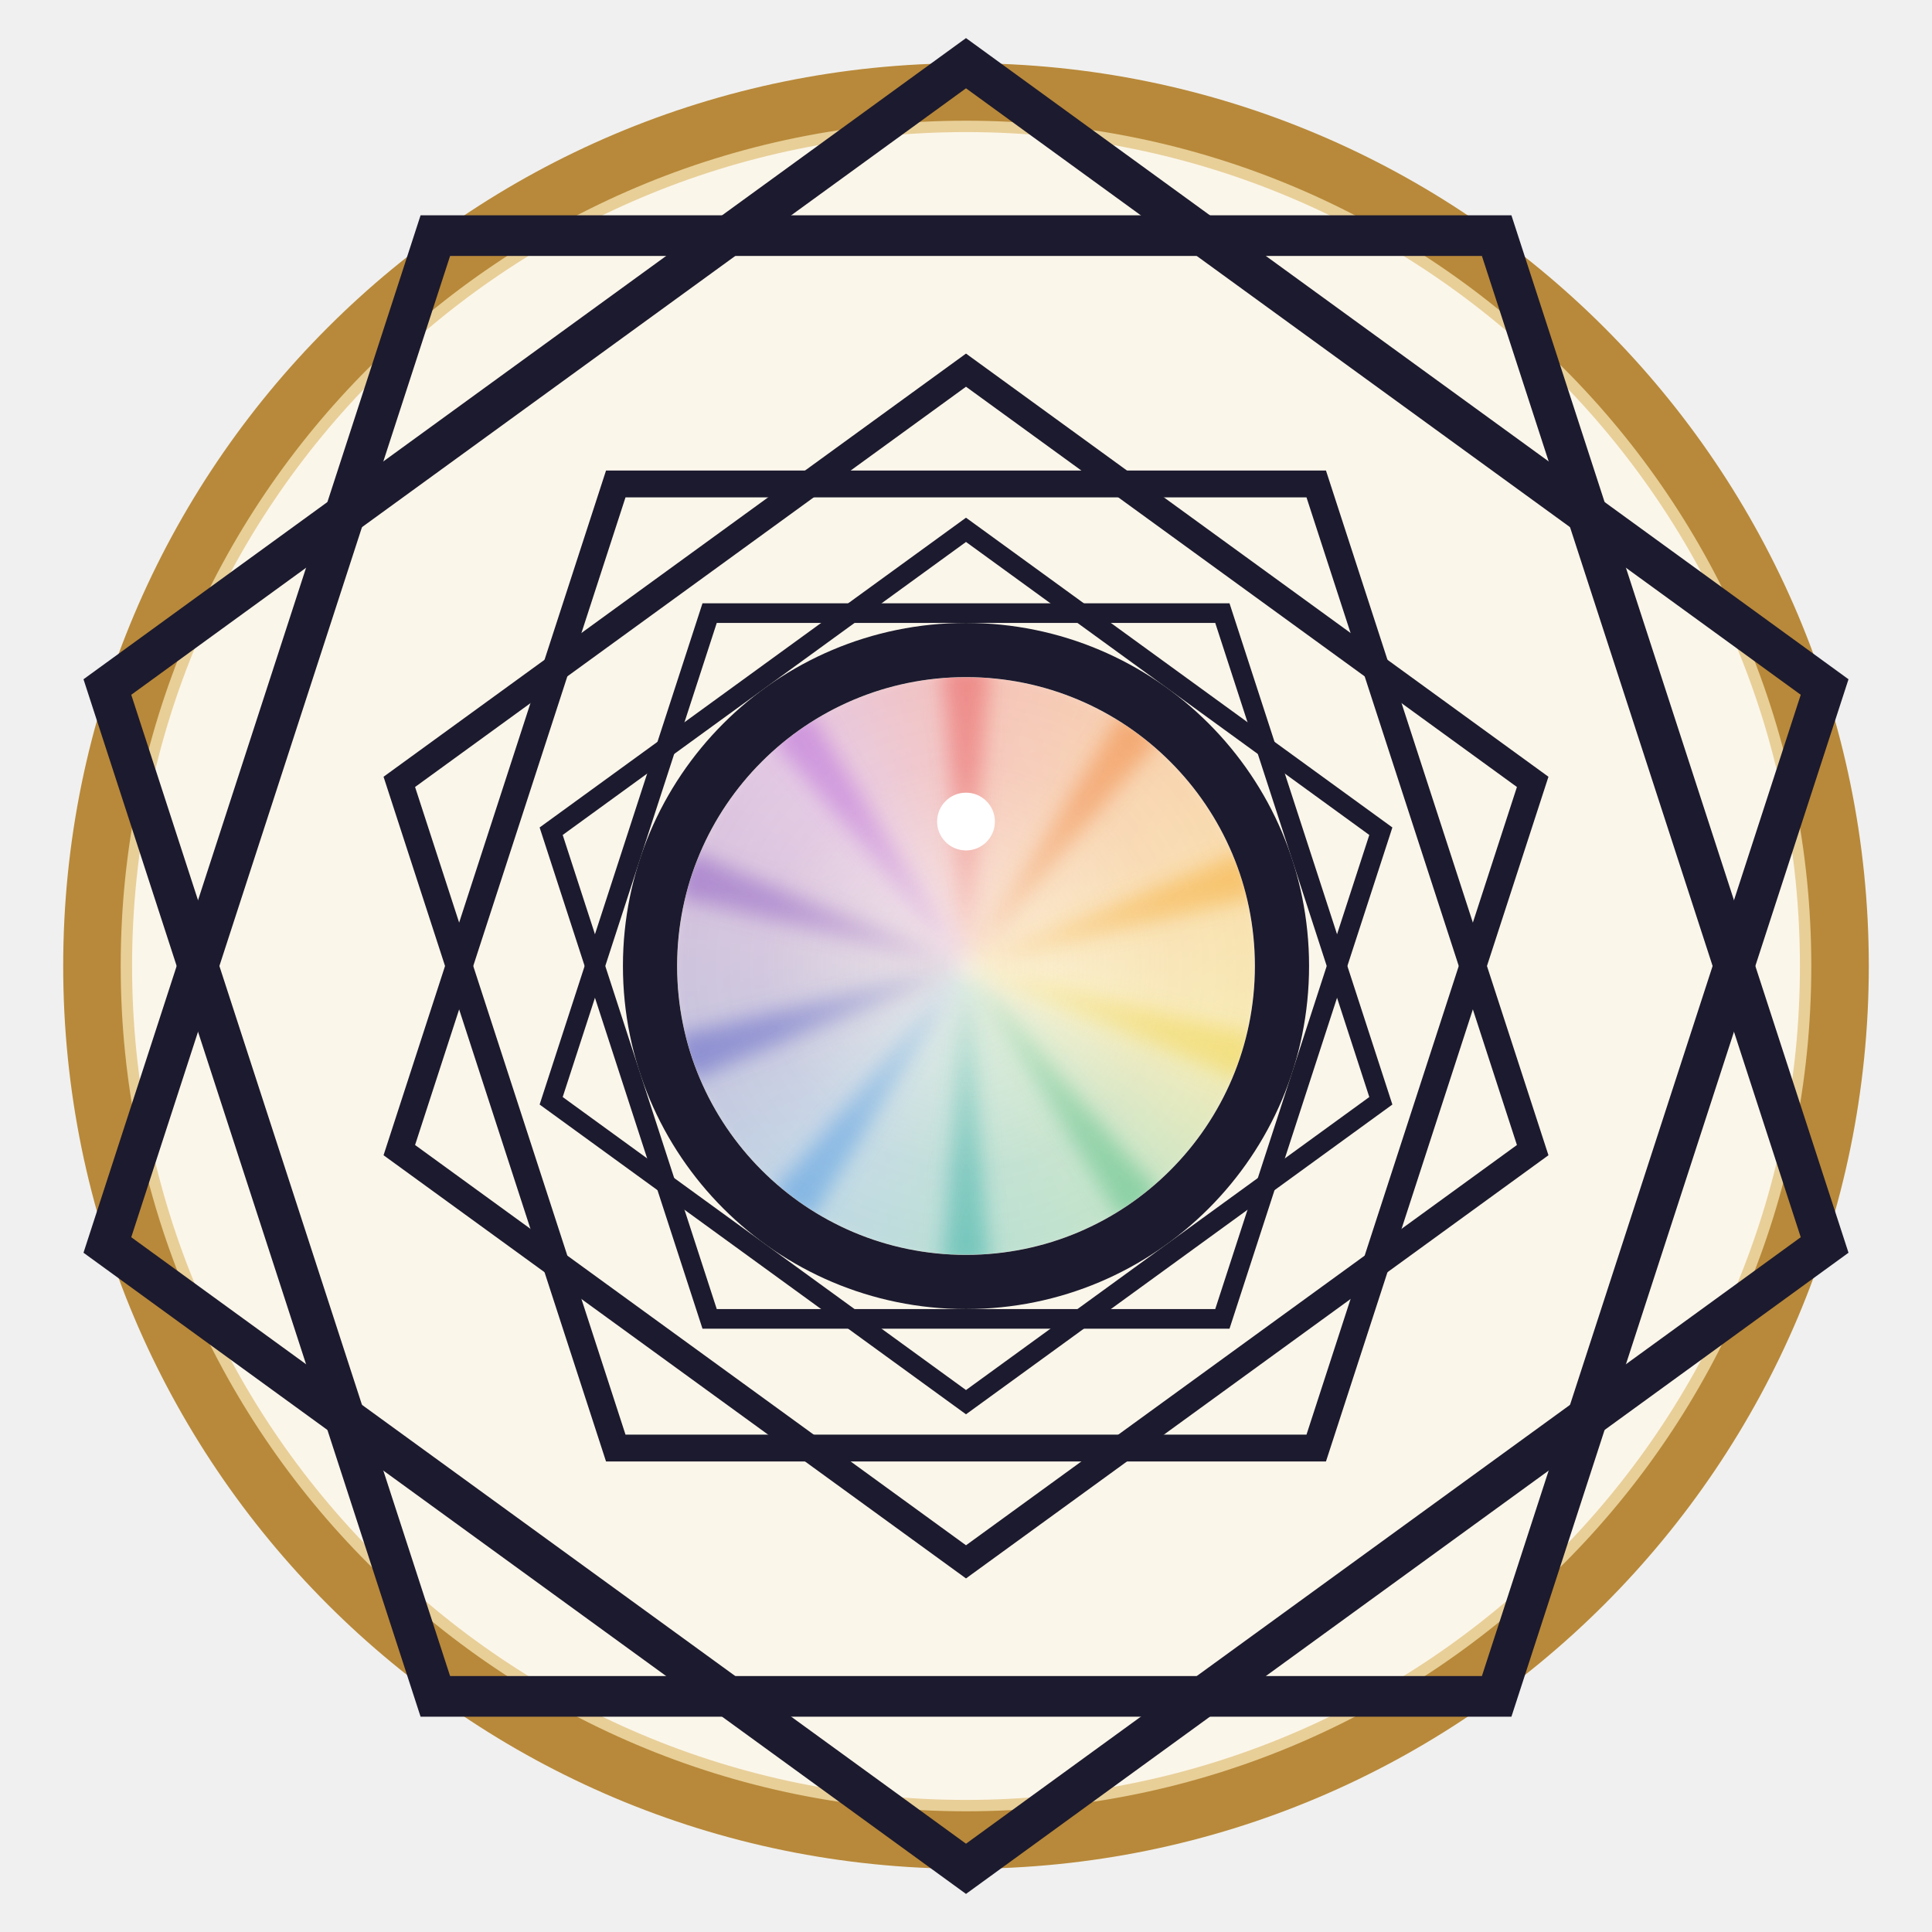
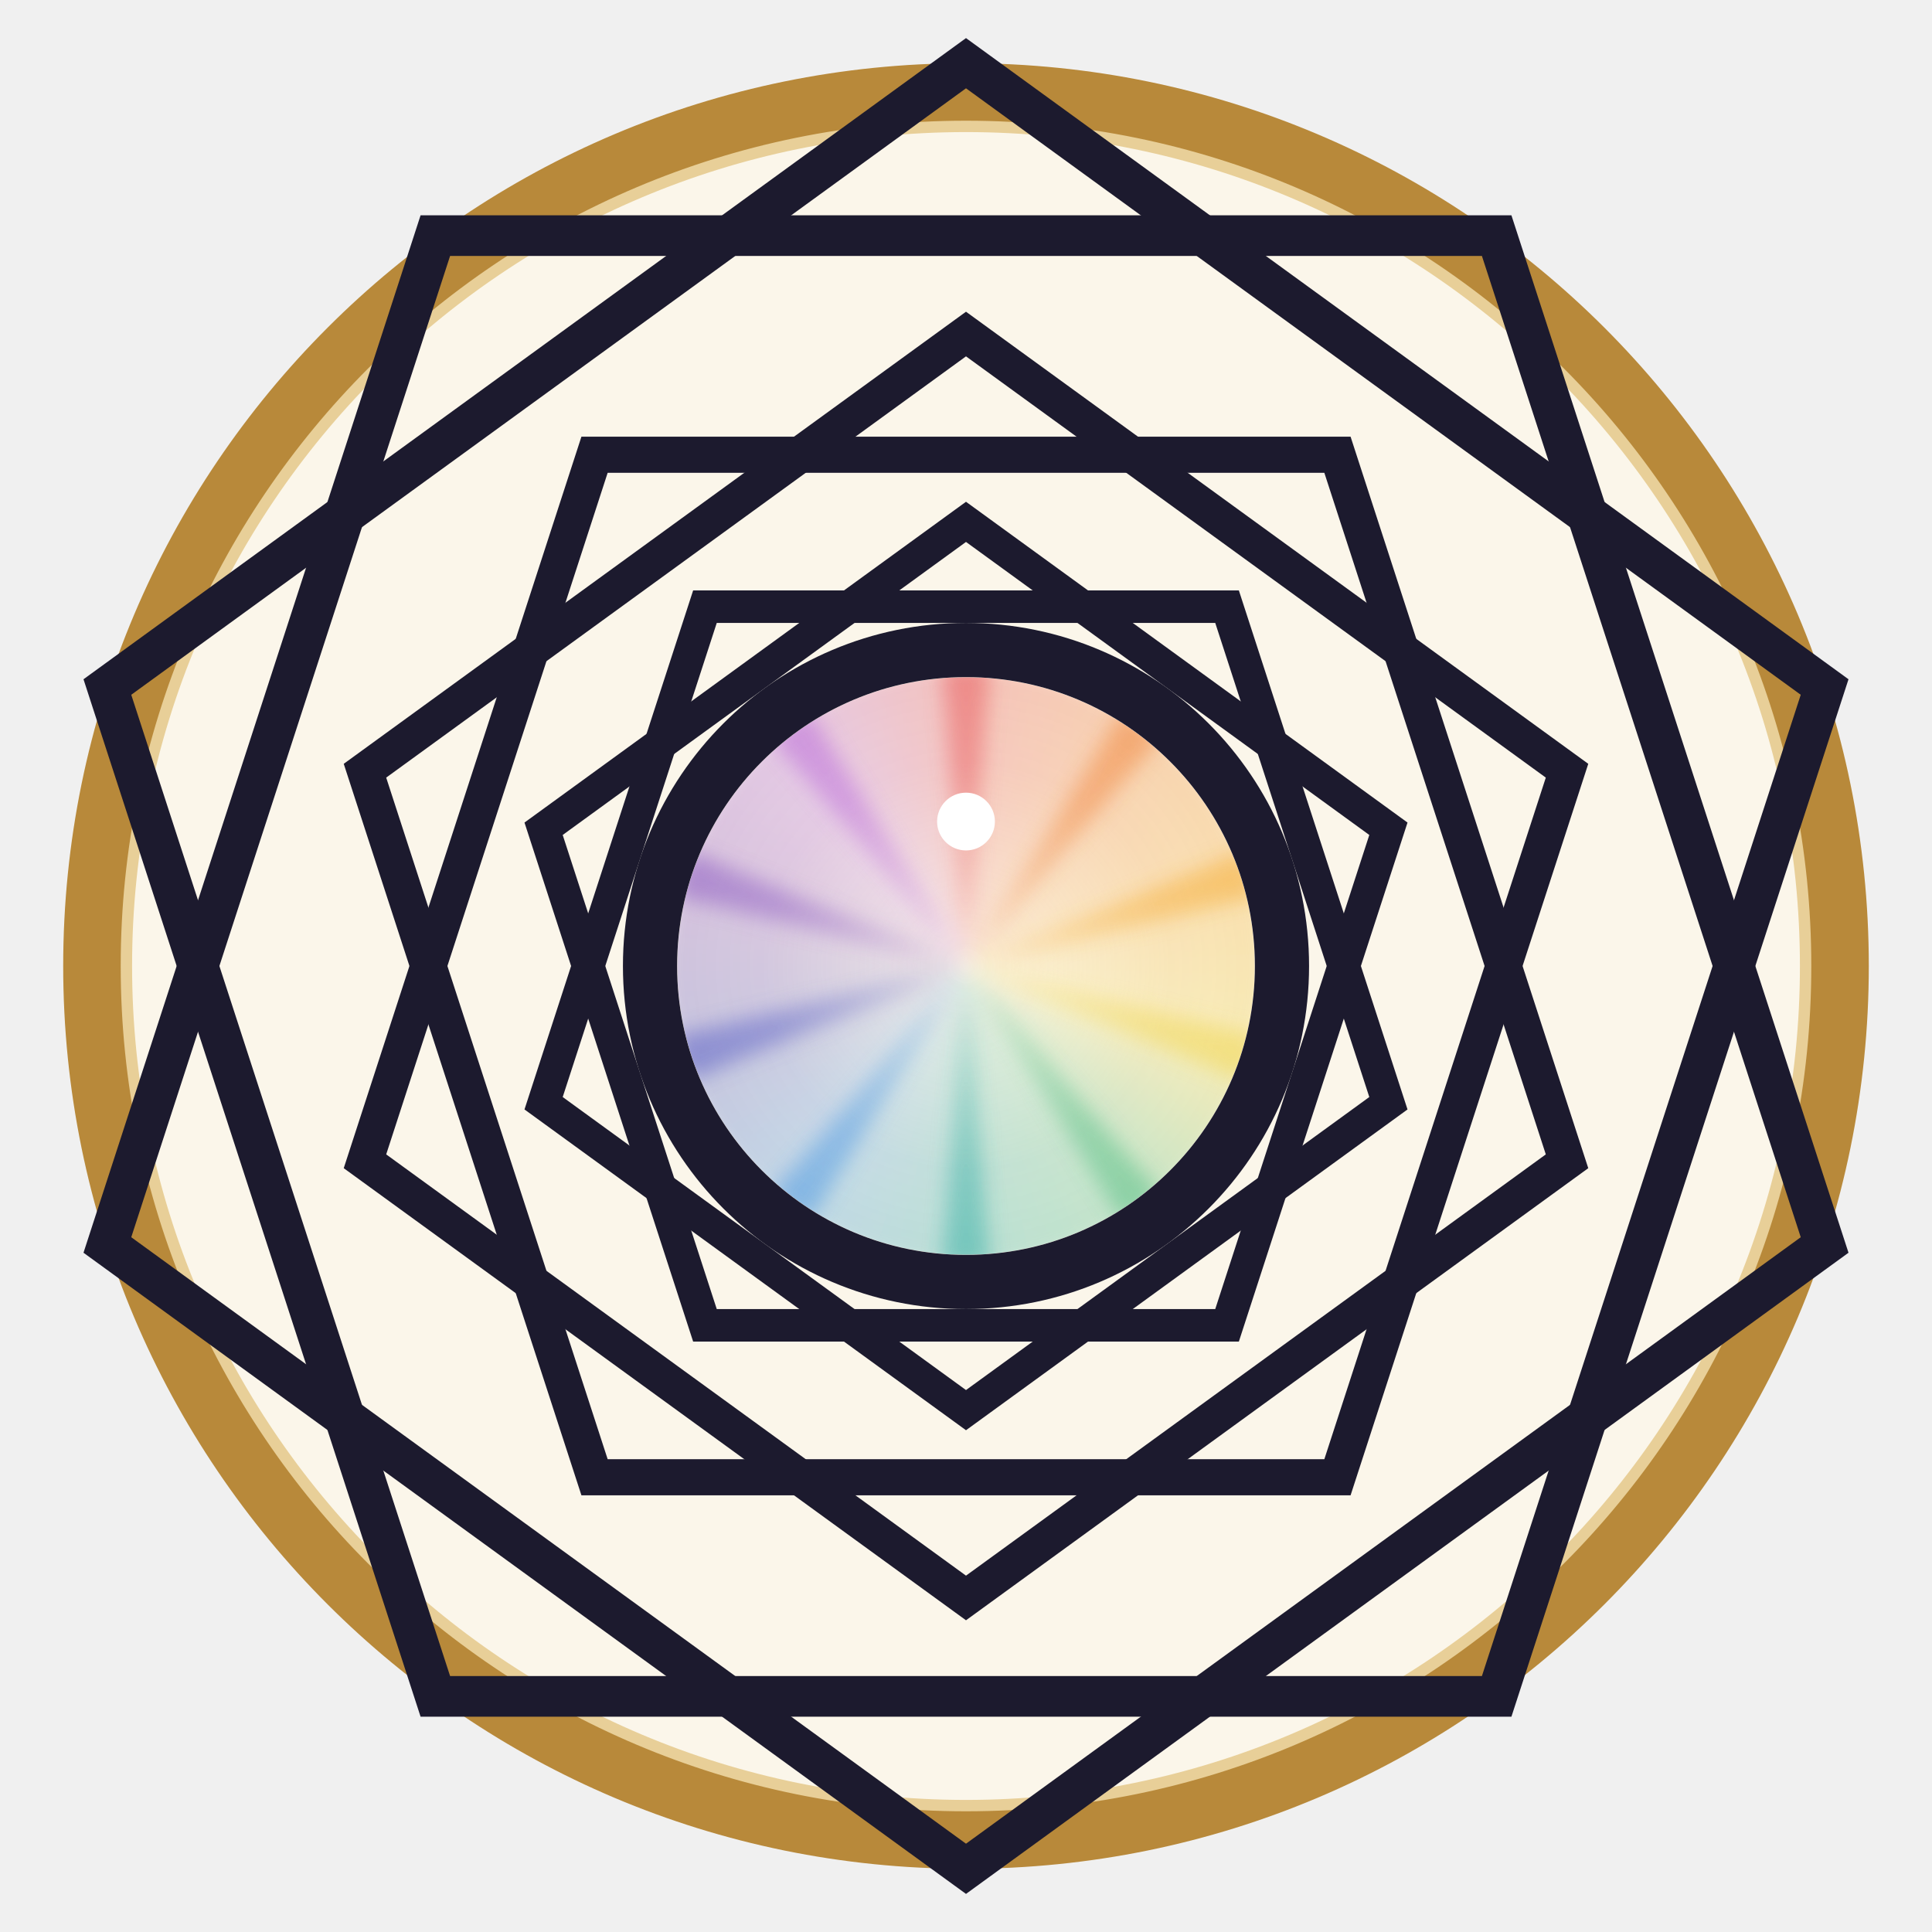
<svg xmlns="http://www.w3.org/2000/svg" viewBox="-107.00 -107.00 214.00 214.00" role="img" aria-label="Sisters of Sonder">
  <defs>
    <clipPath id="drop">
      <circle r="32.000" />
    </clipPath>
    <filter id="soft" x="-20%" y="-20%" width="140%" height="140%">
      <feGaussianBlur stdDeviation="1.120" />
    </filter>
    <radialGradient id="streak-ramp" gradientUnits="userSpaceOnUse" cx="0" cy="0" r="32.000">
      <stop offset="0" stop-color="#fff" stop-opacity=".35" />
      <stop offset=".7" stop-color="#fff" stop-opacity=".9" />
      <stop offset="1" stop-color="#fff" />
    </radialGradient>
    <mask id="streak-fade" maskUnits="userSpaceOnUse" x="-32.000" y="-32.000" width="64.000" height="64.000">
      <circle r="32.000" fill="url(#streak-ramp)" />
    </mask>
  </defs>
  <circle r="96.500" fill="#fbf6ea" />
  <circle r="96.500" fill="none" stroke="#b8893a" stroke-width="7.000" />
  <circle r="93.000" fill="none" stroke="#e8cf98" stroke-width="1.260" />
  <polygon points="0.000,-100.000 95.106,-30.902 58.779,80.902 -58.779,80.902 -95.106,-30.902" fill="none" stroke="#1c1a2e" stroke-width="4.500" stroke-linejoin="miter" />
  <polygon points="58.779,-80.902 95.106,30.902 0.000,100.000 -95.106,30.902 -58.779,-80.902" fill="none" stroke="#1c1a2e" stroke-width="4.500" stroke-linejoin="miter" />
-   <polygon points="0.000,-66.000 62.770,-20.395 38.794,53.395 -38.794,53.395 -62.770,-20.395" fill="none" stroke="#1c1a2e" stroke-width="2.970" stroke-linejoin="miter" />
-   <polygon points="38.794,-53.395 62.770,20.395 0.000,66.000 -62.770,20.395 -38.794,-53.395" fill="none" stroke="#1c1a2e" stroke-width="2.970" stroke-linejoin="miter" />
-   <polygon points="0.000,-48.314 45.950,-14.930 28.398,39.087 -28.398,39.087 -45.950,-14.930" fill="none" stroke="#1c1a2e" stroke-width="2.174" stroke-linejoin="miter" />
-   <polygon points="28.398,-39.087 45.950,14.930 0.000,48.314 -45.950,14.930 -28.398,-39.087" fill="none" stroke="#1c1a2e" stroke-width="2.174" stroke-linejoin="miter" />
+   <polygon points="0.000,-70.000 66.574,-21.631 41.145,56.631 -41.145,56.631 -66.574,-21.631" fill="none" stroke="#1c1a2e" stroke-width="4.000" stroke-linejoin="miter" />
+   <polygon points="41.145,-56.631 66.574,21.631 0.000,70.000 -66.574,21.631 -41.145,-56.631" fill="none" stroke="#1c1a2e" stroke-width="4.000" stroke-linejoin="miter" />
+   <polygon points="0.000,-49.196 46.788,-15.202 28.916,39.800 -28.916,39.800 -46.788,-15.202" fill="none" stroke="#1c1a2e" stroke-width="3.600" stroke-linejoin="miter" />
+   <polygon points="28.916,-39.800 46.788,15.202 0.000,49.196 -46.788,15.202 -28.916,-39.800" fill="none" stroke="#1c1a2e" stroke-width="3.600" stroke-linejoin="miter" />
  <circle r="32.000" fill="url(#water)" />
  <g clip-path="url(#drop)" mask="url(#streak-fade)" filter="url(#soft)" opacity="0.3">
    <path d="M0,0 L-0.176,-33.600 L1.348,-33.573 Z" fill="#e5494c" />
    <path d="M0,0 L0.997,-33.585 L2.519,-33.505 Z" fill="#e64c4a" />
    <path d="M0,0 L2.168,-33.530 L3.687,-33.397 Z" fill="#e74f48" />
    <path d="M0,0 L3.337,-33.434 L4.850,-33.248 Z" fill="#e75246" />
    <path d="M0,0 L4.502,-33.297 L6.008,-33.059 Z" fill="#e85444" />
    <path d="M0,0 L5.661,-33.120 L7.158,-32.829 Z" fill="#e85742" />
    <path d="M0,0 L6.814,-32.902 L8.299,-32.559 Z" fill="#e95a40" />
    <path d="M0,0 L7.958,-32.644 L9.430,-32.249 Z" fill="#ea5d3e" />
    <path d="M0,0 L9.092,-32.346 L10.550,-31.901 Z" fill="#ea603c" />
    <path d="M0,0 L10.216,-32.009 L11.657,-31.513 Z" fill="#eb623b" />
    <path d="M0,0 L11.326,-31.633 L12.750,-31.087 Z" fill="#eb6539" />
    <path d="M0,0 L12.423,-31.219 L13.827,-30.623 Z" fill="#ec6837" />
    <path d="M0,0 L13.505,-30.766 L14.887,-30.122 Z" fill="#ed6b35" />
    <path d="M0,0 L14.571,-30.276 L15.929,-29.584 Z" fill="#ed6e33" />
    <path d="M0,0 L15.619,-29.749 L16.952,-29.010 Z" fill="#ee7031" />
    <path d="M0,0 L16.647,-29.186 L17.954,-28.401 Z" fill="#ee732f" />
    <path d="M0,0 L17.656,-28.587 L18.934,-27.757 Z" fill="#ef762d" />
    <path d="M0,0 L18.643,-27.954 L19.892,-27.079 Z" fill="#f0792b" />
    <path d="M0,0 L19.607,-27.286 L20.825,-26.368 Z" fill="#f07b2a" />
    <path d="M0,0 L20.547,-26.585 L21.732,-25.626 Z" fill="#f07e2a" />
    <path d="M0,0 L21.463,-25.852 L22.613,-24.852 Z" fill="#f18029" />
    <path d="M0,0 L22.352,-25.087 L23.467,-24.047 Z" fill="#f18229" />
    <path d="M0,0 L23.214,-24.292 L24.292,-23.214 Z" fill="#f18528" />
    <path d="M0,0 L24.047,-23.467 L25.087,-22.352 Z" fill="#f28728" />
    <path d="M0,0 L24.852,-22.613 L25.852,-21.463 Z" fill="#f28a28" />
    <path d="M0,0 L25.626,-21.732 L26.585,-20.547 Z" fill="#f28c28" />
    <path d="M0,0 L26.368,-20.825 L27.286,-19.607 Z" fill="#f28e27" />
    <path d="M0,0 L27.079,-19.892 L27.954,-18.643 Z" fill="#f39127" />
    <path d="M0,0 L27.757,-18.934 L28.587,-17.656 Z" fill="#f39326" />
    <path d="M0,0 L28.401,-17.954 L29.186,-16.647 Z" fill="#f39526" />
    <path d="M0,0 L29.010,-16.952 L29.749,-15.619 Z" fill="#f39826" />
    <path d="M0,0 L29.584,-15.929 L30.276,-14.571 Z" fill="#f49a26" />
    <path d="M0,0 L30.122,-14.887 L30.766,-13.505 Z" fill="#f49d25" />
    <path d="M0,0 L30.623,-13.827 L31.219,-12.423 Z" fill="#f49f25" />
    <path d="M0,0 L31.087,-12.750 L31.633,-11.326 Z" fill="#f5a124" />
    <path d="M0,0 L31.513,-11.657 L32.009,-10.216 Z" fill="#f5a424" />
    <path d="M0,0 L31.901,-10.550 L32.346,-9.092 Z" fill="#f5a625" />
    <path d="M0,0 L32.249,-9.430 L32.644,-7.958 Z" fill="#f4a926" />
    <path d="M0,0 L32.559,-8.299 L32.902,-6.814 Z" fill="#f4ab28" />
    <path d="M0,0 L32.829,-7.158 L33.120,-5.661 Z" fill="#f4ae29" />
    <path d="M0,0 L33.059,-6.008 L33.297,-4.502 Z" fill="#f4b02b" />
    <path d="M0,0 L33.248,-4.850 L33.434,-3.337 Z" fill="#f3b32c" />
    <path d="M0,0 L33.397,-3.687 L33.530,-2.168 Z" fill="#f3b52e" />
    <path d="M0,0 L33.505,-2.519 L33.585,-0.997 Z" fill="#f2b82f" />
    <path d="M0,0 L33.573,-1.348 L33.600,0.176 Z" fill="#f2ba31" />
    <path d="M0,0 L33.600,-0.176 L33.573,1.348 Z" fill="#f2bd32" />
    <path d="M0,0 L33.585,0.997 L33.505,2.519 Z" fill="#f2bf34" />
    <path d="M0,0 L33.530,2.168 L33.397,3.687 Z" fill="#f1c235" />
    <path d="M0,0 L33.434,3.337 L33.248,4.850 Z" fill="#f1c437" />
    <path d="M0,0 L33.297,4.502 L33.059,6.008 Z" fill="#f0c738" />
    <path d="M0,0 L33.120,5.661 L32.829,7.158 Z" fill="#f0c93a" />
    <path d="M0,0 L32.902,6.814 L32.559,8.299 Z" fill="#f0cc3b" />
    <path d="M0,0 L32.644,7.958 L32.249,9.430 Z" fill="#f0ce3d" />
    <path d="M0,0 L32.346,9.092 L31.901,10.550 Z" fill="#efd13e" />
    <path d="M0,0 L32.009,10.216 L31.513,11.657 Z" fill="#ead141" />
    <path d="M0,0 L31.633,11.326 L31.087,12.750 Z" fill="#e1d044" />
    <path d="M0,0 L31.219,12.423 L30.623,13.827 Z" fill="#d8cf47" />
    <path d="M0,0 L30.766,13.505 L30.122,14.887 Z" fill="#cecd4a" />
    <path d="M0,0 L30.276,14.571 L29.584,15.929 Z" fill="#c5cc4e" />
    <path d="M0,0 L29.749,15.619 L29.010,16.952 Z" fill="#bbca51" />
    <path d="M0,0 L29.186,16.647 L28.401,17.954 Z" fill="#b2c954" />
    <path d="M0,0 L28.587,17.656 L27.757,18.934 Z" fill="#a9c858" />
    <path d="M0,0 L27.954,18.643 L27.079,19.892 Z" fill="#9fc65b" />
    <path d="M0,0 L27.286,19.607 L26.368,20.825 Z" fill="#96c55e" />
    <path d="M0,0 L26.585,20.547 L25.626,21.732 Z" fill="#8cc361" />
    <path d="M0,0 L25.852,21.463 L24.852,22.613 Z" fill="#83c265" />
    <path d="M0,0 L25.087,22.352 L24.047,23.467 Z" fill="#7ac168" />
    <path d="M0,0 L24.292,23.214 L23.214,24.292 Z" fill="#70bf6b" />
    <path d="M0,0 L23.467,24.047 L22.352,25.087 Z" fill="#67be6f" />
    <path d="M0,0 L22.613,24.852 L21.463,25.852 Z" fill="#5dbc72" />
    <path d="M0,0 L21.732,25.626 L20.547,26.585 Z" fill="#54bb75" />
    <path d="M0,0 L20.825,26.368 L19.607,27.286 Z" fill="#4bba78" />
    <path d="M0,0 L19.892,27.079 L18.643,27.954 Z" fill="#45b97b" />
    <path d="M0,0 L18.934,27.757 L17.656,28.587 Z" fill="#43b87d" />
    <path d="M0,0 L17.954,28.401 L16.647,29.186 Z" fill="#41b77f" />
    <path d="M0,0 L16.952,29.010 L15.619,29.749 Z" fill="#3fb681" />
    <path d="M0,0 L15.929,29.584 L14.571,30.276 Z" fill="#3eb584" />
    <path d="M0,0 L14.887,30.122 L13.505,30.766 Z" fill="#3cb486" />
    <path d="M0,0 L13.827,30.623 L12.423,31.219 Z" fill="#3ab388" />
    <path d="M0,0 L12.750,31.087 L11.326,31.633 Z" fill="#38b28a" />
    <path d="M0,0 L11.657,31.513 L10.216,32.009 Z" fill="#36b18c" />
    <path d="M0,0 L10.550,31.901 L9.092,32.346 Z" fill="#34b08e" />
    <path d="M0,0 L9.430,32.249 L7.958,32.644 Z" fill="#32af90" />
    <path d="M0,0 L8.299,32.559 L6.814,32.902 Z" fill="#30ae92" />
    <path d="M0,0 L7.158,32.829 L5.661,33.120 Z" fill="#2ead94" />
    <path d="M0,0 L6.008,33.059 L4.502,33.297 Z" fill="#2cac96" />
    <path d="M0,0 L4.850,33.248 L3.337,33.434 Z" fill="#2bab99" />
    <path d="M0,0 L3.687,33.397 L2.168,33.530 Z" fill="#29aa9b" />
    <path d="M0,0 L2.519,33.505 L0.997,33.585 Z" fill="#27a99d" />
    <path d="M0,0 L1.348,33.573 L-0.176,33.600 Z" fill="#25a89f" />
    <path d="M0,0 L0.176,33.600 L-1.348,33.573 Z" fill="#25a7a2" />
    <path d="M0,0 L-0.997,33.585 L-2.519,33.505 Z" fill="#26a6a5" />
    <path d="M0,0 L-2.168,33.530 L-3.687,33.397 Z" fill="#27a5a9" />
    <path d="M0,0 L-3.337,33.434 L-4.850,33.248 Z" fill="#28a3ac" />
    <path d="M0,0 L-4.502,33.297 L-6.008,33.059 Z" fill="#2aa2b0" />
    <path d="M0,0 L-5.661,33.120 L-7.158,32.829 Z" fill="#2ba0b4" />
    <path d="M0,0 L-6.814,32.902 L-8.299,32.559 Z" fill="#2c9fb7" />
    <path d="M0,0 L-7.958,32.644 L-9.430,32.249 Z" fill="#2e9ebb" />
    <path d="M0,0 L-9.092,32.346 L-10.550,31.901 Z" fill="#2f9cbe" />
    <path d="M0,0 L-10.216,32.009 L-11.657,31.513 Z" fill="#309bc2" />
    <path d="M0,0 L-11.326,31.633 L-12.750,31.087 Z" fill="#3199c5" />
    <path d="M0,0 L-12.423,31.219 L-13.827,30.623 Z" fill="#3398c9" />
    <path d="M0,0 L-13.505,30.766 L-14.887,30.122 Z" fill="#3497cc" />
    <path d="M0,0 L-14.571,30.276 L-15.929,29.584 Z" fill="#3595d0" />
    <path d="M0,0 L-15.619,29.749 L-16.952,29.010 Z" fill="#3794d4" />
    <path d="M0,0 L-16.647,29.186 L-17.954,28.401 Z" fill="#3892d7" />
    <path d="M0,0 L-17.656,28.587 L-18.934,27.757 Z" fill="#3991db" />
    <path d="M0,0 L-18.643,27.954 L-19.892,27.079 Z" fill="#3a90de" />
    <path d="M0,0 L-19.607,27.286 L-20.825,26.368 Z" fill="#3b8ddf" />
    <path d="M0,0 L-20.547,26.585 L-21.732,25.626 Z" fill="#3c8ade" />
    <path d="M0,0 L-21.463,25.852 L-22.613,24.852 Z" fill="#3d86dc" />
    <path d="M0,0 L-22.352,25.087 L-23.467,24.047 Z" fill="#3e83da" />
    <path d="M0,0 L-23.214,24.292 L-24.292,23.214 Z" fill="#3f7fd8" />
    <path d="M0,0 L-24.047,23.467 L-25.087,22.352 Z" fill="#407bd7" />
    <path d="M0,0 L-24.852,22.613 L-25.852,21.463 Z" fill="#4078d5" />
    <path d="M0,0 L-25.626,21.732 L-26.585,20.547 Z" fill="#4174d4" />
    <path d="M0,0 L-26.368,20.825 L-27.286,19.607 Z" fill="#4271d2" />
    <path d="M0,0 L-27.079,19.892 L-27.954,18.643 Z" fill="#436dd0" />
    <path d="M0,0 L-27.757,18.934 L-28.587,17.656 Z" fill="#446ace" />
    <path d="M0,0 L-28.401,17.954 L-29.186,16.647 Z" fill="#4566cd" />
    <path d="M0,0 L-29.010,16.952 L-29.749,15.619 Z" fill="#4563cb" />
    <path d="M0,0 L-29.584,15.929 L-30.276,14.571 Z" fill="#465fca" />
    <path d="M0,0 L-30.122,14.887 L-30.766,13.505 Z" fill="#475bc8" />
    <path d="M0,0 L-30.623,13.827 L-31.219,12.423 Z" fill="#4858c6" />
    <path d="M0,0 L-31.087,12.750 L-31.633,11.326 Z" fill="#4954c4" />
    <path d="M0,0 L-31.513,11.657 L-32.009,10.216 Z" fill="#4a51c3" />
    <path d="M0,0 L-31.901,10.550 L-32.346,9.092 Z" fill="#4c4fc2" />
    <path d="M0,0 L-32.249,9.430 L-32.644,7.958 Z" fill="#4e4ec2" />
    <path d="M0,0 L-32.559,8.299 L-32.902,6.814 Z" fill="#524ec2" />
    <path d="M0,0 L-32.829,7.158 L-33.120,5.661 Z" fill="#544ec1" />
    <path d="M0,0 L-33.059,6.008 L-33.297,4.502 Z" fill="#584dc1" />
    <path d="M0,0 L-33.248,4.850 L-33.434,3.337 Z" fill="#5a4dc1" />
    <path d="M0,0 L-33.397,3.687 L-33.530,2.168 Z" fill="#5e4cc1" />
    <path d="M0,0 L-33.505,2.519 L-33.585,0.997 Z" fill="#604cc1" />
    <path d="M0,0 L-33.573,1.348 L-33.600,-0.176 Z" fill="#644cc1" />
    <path d="M0,0 L-33.600,0.176 L-33.573,-1.348 Z" fill="#664bc0" />
    <path d="M0,0 L-33.585,-0.997 L-33.505,-2.519 Z" fill="#6a4bc0" />
    <path d="M0,0 L-33.530,-2.168 L-33.397,-3.687 Z" fill="#6c4bc0" />
    <path d="M0,0 L-33.434,-3.337 L-33.248,-4.850 Z" fill="#704ac0" />
    <path d="M0,0 L-33.297,-4.502 L-33.059,-6.008 Z" fill="#724ac0" />
    <path d="M0,0 L-33.120,-5.661 L-32.829,-7.158 Z" fill="#7649c0" />
    <path d="M0,0 L-32.902,-6.814 L-32.559,-8.299 Z" fill="#7849bf" />
    <path d="M0,0 L-32.644,-7.958 L-32.249,-9.430 Z" fill="#7c49bf" />
    <path d="M0,0 L-32.346,-9.092 L-31.901,-10.550 Z" fill="#7e48bf" />
    <path d="M0,0 L-32.009,-10.216 L-31.513,-11.657 Z" fill="#8148c0" />
    <path d="M0,0 L-31.633,-11.326 L-31.087,-12.750 Z" fill="#844ac1" />
    <path d="M0,0 L-31.219,-12.423 L-30.623,-13.827 Z" fill="#874ac2" />
    <path d="M0,0 L-30.766,-13.505 L-30.122,-14.887 Z" fill="#8a4cc3" />
    <path d="M0,0 L-30.276,-14.571 L-29.584,-15.929 Z" fill="#8d4cc5" />
    <path d="M0,0 L-29.749,-15.619 L-29.010,-16.952 Z" fill="#904ec6" />
    <path d="M0,0 L-29.186,-16.647 L-28.401,-17.954 Z" fill="#924ec7" />
    <path d="M0,0 L-28.587,-17.656 L-27.757,-18.934 Z" fill="#9550c9" />
    <path d="M0,0 L-27.954,-18.643 L-27.079,-19.892 Z" fill="#9850ca" />
    <path d="M0,0 L-27.286,-19.607 L-26.368,-20.825 Z" fill="#9b52cb" />
    <path d="M0,0 L-26.585,-20.547 L-25.626,-21.732 Z" fill="#9e52cc" />
    <path d="M0,0 L-25.852,-21.463 L-24.852,-22.613 Z" fill="#a154ce" />
    <path d="M0,0 L-25.087,-22.352 L-24.047,-23.467 Z" fill="#a354cf" />
    <path d="M0,0 L-24.292,-23.214 L-23.214,-24.292 Z" fill="#a656d0" />
    <path d="M0,0 L-23.467,-24.047 L-22.352,-25.087 Z" fill="#a956d2" />
    <path d="M0,0 L-22.613,-24.852 L-21.463,-25.852 Z" fill="#ac58d3" />
    <path d="M0,0 L-21.732,-25.626 L-20.547,-26.585 Z" fill="#af58d4" />
    <path d="M0,0 L-20.825,-26.368 L-19.607,-27.286 Z" fill="#b25ad5" />
    <path d="M0,0 L-19.892,-27.079 L-18.643,-27.954 Z" fill="#b45ad2" />
    <path d="M0,0 L-18.934,-27.757 L-17.656,-28.587 Z" fill="#b758cb" />
    <path d="M0,0 L-17.954,-28.401 L-16.647,-29.186 Z" fill="#ba58c3" />
    <path d="M0,0 L-16.952,-29.010 L-15.619,-29.749 Z" fill="#bd56bb" />
    <path d="M0,0 L-15.929,-29.584 L-14.571,-30.276 Z" fill="#c056b4" />
    <path d="M0,0 L-14.887,-30.122 L-13.505,-30.766 Z" fill="#c254ac" />
    <path d="M0,0 L-13.827,-30.623 L-12.423,-31.219 Z" fill="#c554a5" />
    <path d="M0,0 L-12.750,-31.087 L-11.326,-31.633 Z" fill="#c8529d" />
    <path d="M0,0 L-11.657,-31.513 L-10.216,-32.009 Z" fill="#cb5295" />
    <path d="M0,0 L-10.550,-31.901 L-9.092,-32.346 Z" fill="#cd508e" />
    <path d="M0,0 L-9.430,-32.249 L-7.958,-32.644 Z" fill="#d05086" />
    <path d="M0,0 L-8.299,-32.559 L-6.814,-32.902 Z" fill="#d34e7e" />
    <path d="M0,0 L-7.158,-32.829 L-5.661,-33.120 Z" fill="#d64e77" />
    <path d="M0,0 L-6.008,-33.059 L-4.502,-33.297 Z" fill="#d84c6f" />
    <path d="M0,0 L-4.850,-33.248 L-3.337,-33.434 Z" fill="#db4c68" />
    <path d="M0,0 L-3.687,-33.397 L-2.168,-33.530 Z" fill="#de4a60" />
    <path d="M0,0 L-2.519,-33.505 L-0.997,-33.585 Z" fill="#e14a58" />
    <path d="M0,0 L-1.348,-33.573 L0.176,-33.600 Z" fill="#e44851" />
  </g>
  <g clip-path="url(#drop)" mask="url(#streak-fade)" filter="url(#soft)" opacity="0.45">
    <path d="M0,0 L-2.636,-33.496 L2.636,-33.496 Z" fill="#e5484d" />
    <path d="M0,0 L17.556,-28.649 L21.821,-25.550 Z" fill="#f07a2a" />
    <path d="M0,0 L31.042,-12.858 L32.672,-7.844 Z" fill="#f5a524" />
    <path d="M0,0 L32.672,7.844 L31.042,12.858 Z" fill="#efd23f" />
    <path d="M0,0 L21.821,25.550 L17.556,28.649 Z" fill="#46b97a" />
    <path d="M0,0 L2.636,33.496 L-2.636,33.496 Z" fill="#24a8a0" />
    <path d="M0,0 L-17.556,28.649 L-21.821,25.550 Z" fill="#3b8fe0" />
    <path d="M0,0 L-31.042,12.858 L-32.672,7.844 Z" fill="#4a4fc2" />
    <path d="M0,0 L-32.672,-7.844 L-31.042,-12.858 Z" fill="#8048bf" />
    <path d="M0,0 L-21.821,-25.550 L-17.556,-28.649 Z" fill="#b35ad6" />
  </g>
  <circle r="35.000" fill="none" stroke="#1c1a2e" stroke-width="6.000" />
  <circle cx="0.000" cy="-16.000" r="3.200" fill="#ffffff" />
</svg>
